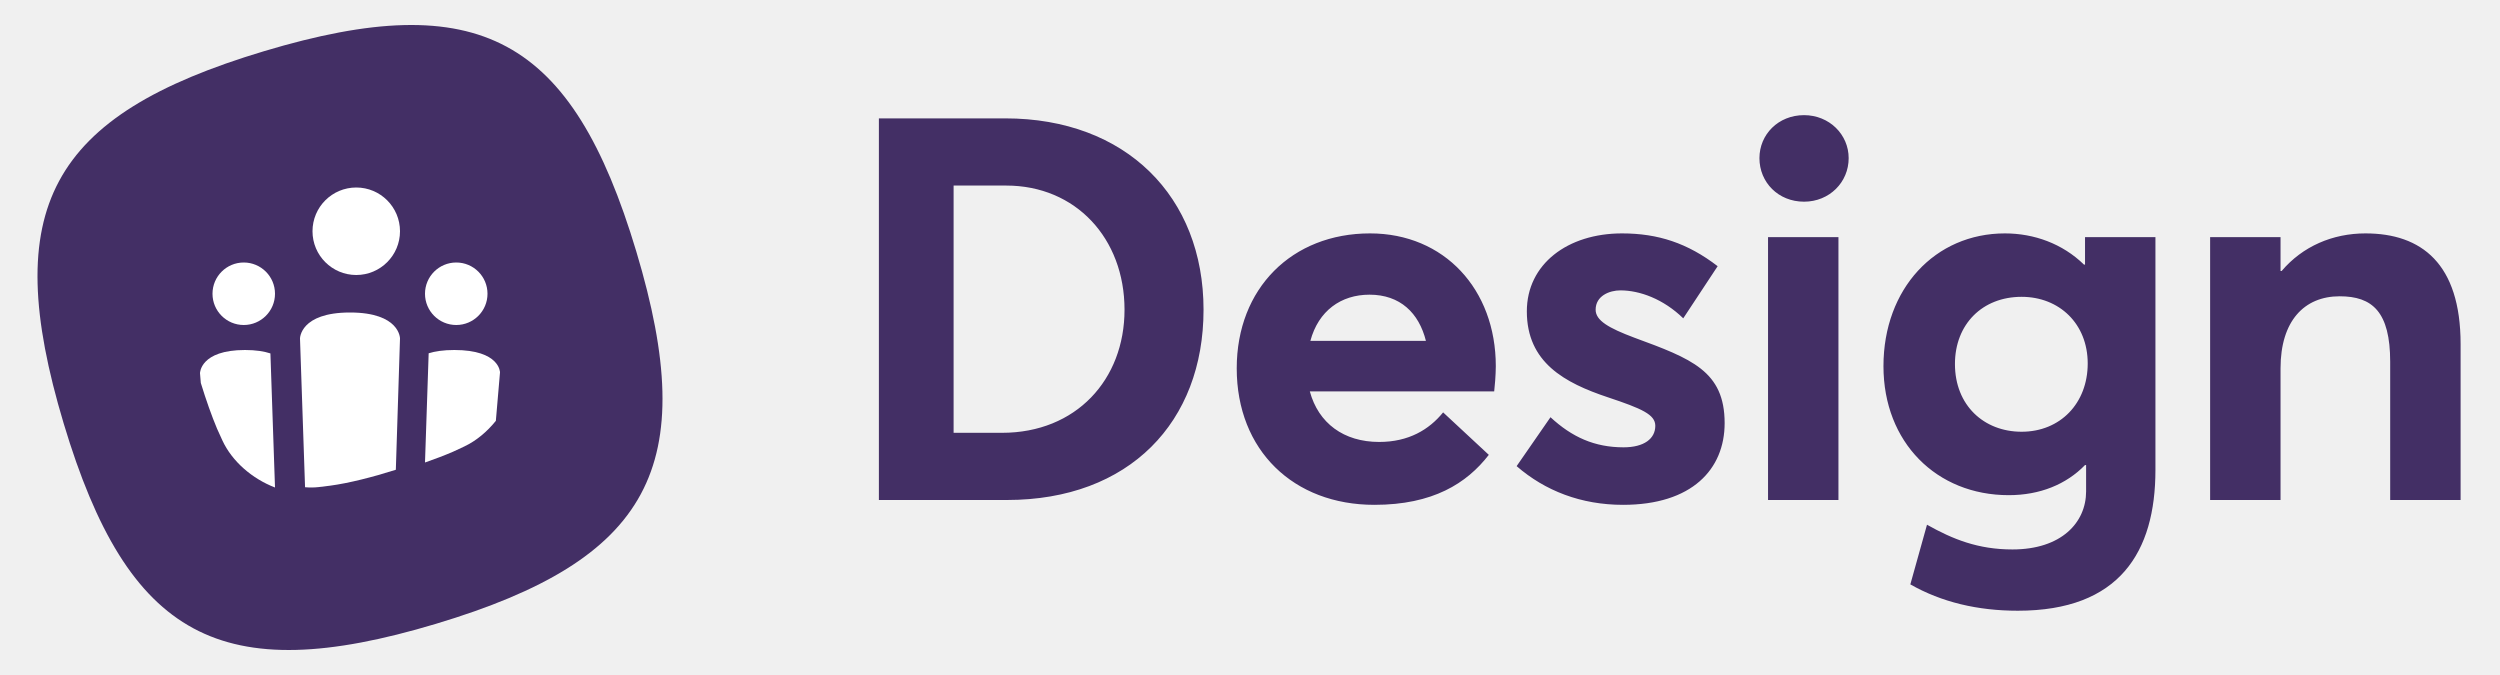
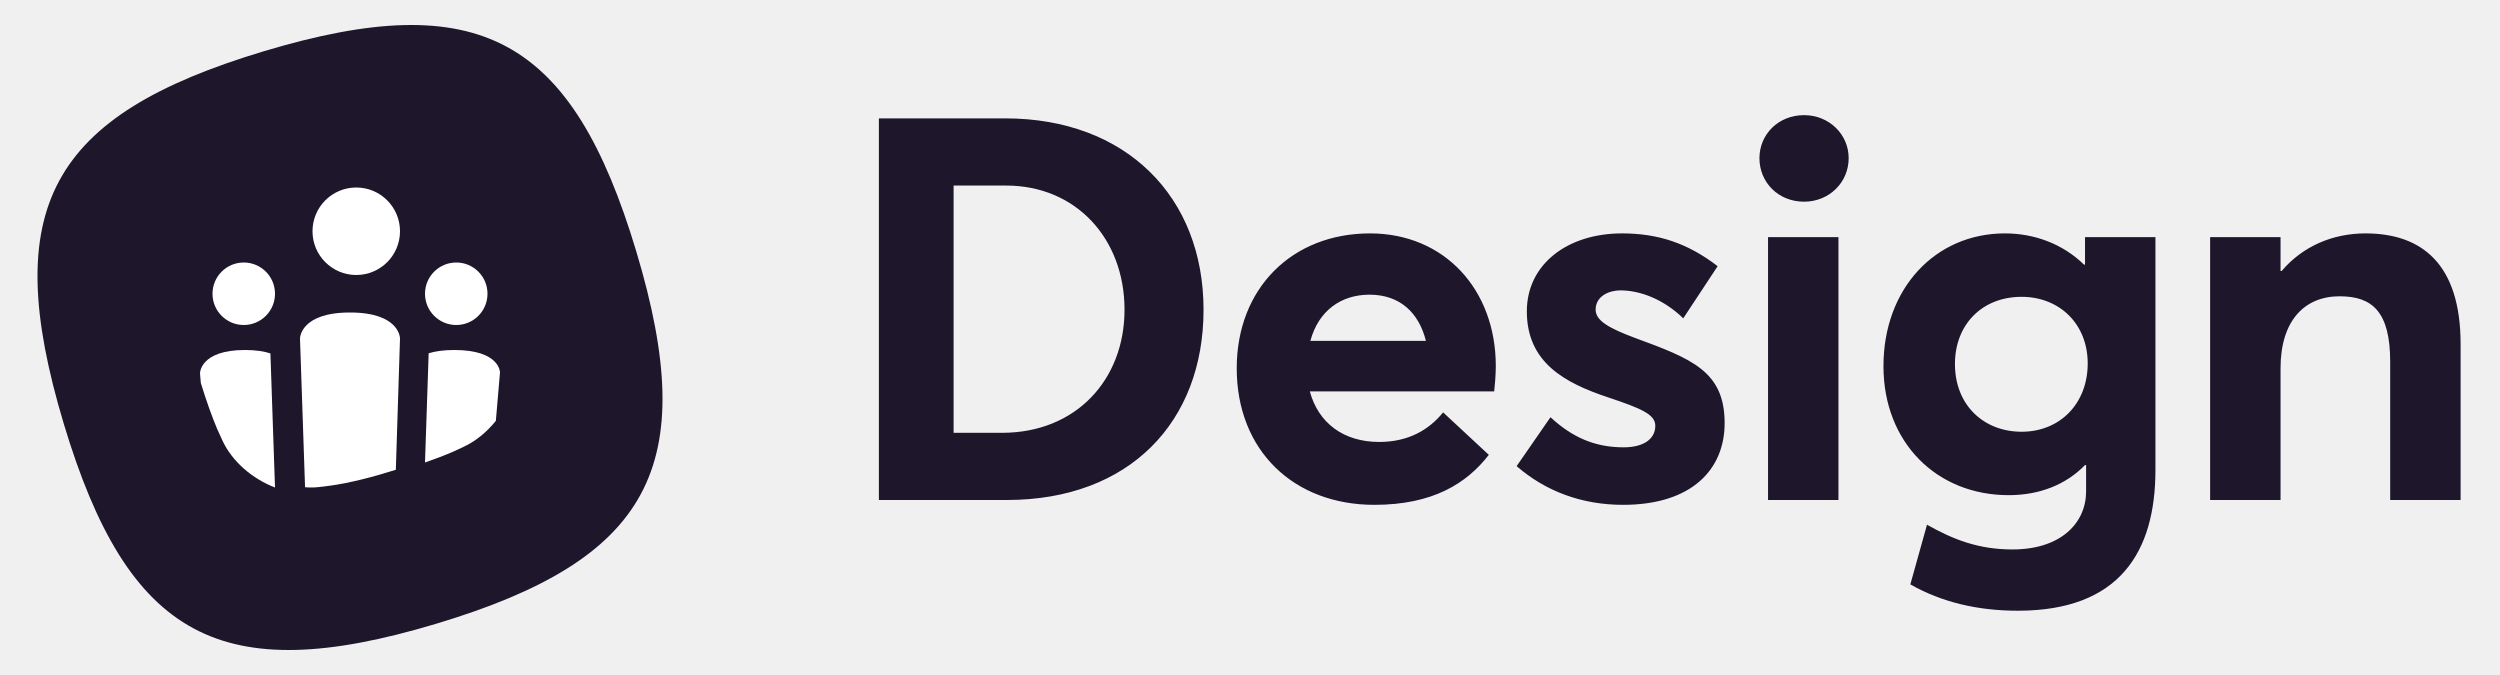
<svg xmlns="http://www.w3.org/2000/svg" width="200px" height="54px" viewBox="0 0 200 54" version="1.1">
  <g id="V3" stroke="none" stroke-width="1" fill="none" fill-rule="evenodd">
    <g id="Logo-Design-System" transform="translate(-16, -41)">
-       <g id="Group" transform="translate(19, 39)" fill="#432F65">
-         <path d="M18.128,6.093 C0.947,11.247 -3.062,18.692 2.093,35.872 C7.247,53.053 14.692,57.062 31.872,51.907 C49.053,46.753 53.062,39.308 47.907,22.128 C42.753,4.947 35.308,0.938 18.128,6.093 Z" id="Rectangle-16-Copy-8" />
-         <path d="M67.311,42 L67.311,11.47 L77.416,11.47 C87.091,11.47 93.283,17.748 93.283,26.778 C93.283,35.765 87.349,42 77.545,42 L67.311,42 Z M73.288,36.625 L77.158,36.625 C83.092,36.625 86.962,32.368 86.962,26.778 C86.962,21.059 83.049,16.845 77.502,16.845 L73.288,16.845 L73.288,36.625 Z M116.664,31.293 C116.664,31.981 116.578,32.97 116.535,33.314 L101.786,33.314 C102.474,35.851 104.495,37.356 107.333,37.356 C109.698,37.356 111.332,36.367 112.45,34.991 L116.105,38.388 C114.342,40.667 111.633,42.387 106.946,42.387 C100.496,42.387 95.938,38.044 95.938,31.465 C95.938,25.058 100.367,20.672 106.602,20.672 C112.536,20.672 116.664,25.144 116.664,31.293 Z M106.559,25.574 C104.28,25.574 102.474,26.864 101.829,29.272 L111.074,29.272 C110.515,27.036 109.01,25.574 106.559,25.574 Z M126.844,42.387 C123.49,42.387 120.609,41.269 118.33,39.291 L121.039,35.378 C122.759,36.969 124.565,37.786 126.887,37.786 C128.521,37.786 129.424,37.098 129.424,36.066 C129.424,35.163 128.349,34.69 125.64,33.787 C122.157,32.626 119.147,30.992 119.147,26.907 C119.147,23.123 122.415,20.672 126.758,20.672 C129.639,20.672 132.004,21.446 134.412,23.295 L131.66,27.466 C130.069,25.918 128.177,25.23 126.629,25.23 C125.769,25.23 124.651,25.66 124.651,26.778 C124.651,27.638 125.683,28.24 127.747,29.014 C132.305,30.691 134.971,31.68 134.971,35.851 C134.971,39.549 132.348,42.387 126.844,42.387 Z M141.324,18.135 C139.26,18.135 137.755,16.587 137.755,14.652 C137.755,12.76 139.26,11.212 141.324,11.212 C143.345,11.212 144.893,12.76 144.893,14.652 C144.893,16.587 143.345,18.135 141.324,18.135 Z M138.443,42 L138.443,20.973 L144.076,20.973 L144.076,42 L138.443,42 Z M158.427,50.858 C155.202,50.858 152.321,50.17 149.827,48.751 L151.16,43.978 C153.224,45.139 155.245,45.956 157.997,45.956 C161.91,45.956 163.888,43.806 163.888,41.312 L163.888,39.205 L163.802,39.205 C162.297,40.753 160.19,41.613 157.696,41.613 C151.934,41.613 147.677,37.399 147.677,31.293 C147.677,25.101 151.805,20.672 157.395,20.672 C159.717,20.672 161.996,21.489 163.716,23.166 L163.802,23.166 L163.802,20.973 L169.435,20.973 L169.435,39.592 C169.435,46.171 166.554,50.858 158.427,50.858 Z M158.728,36.539 C161.824,36.539 164.017,34.26 164.017,31.078 C164.017,27.896 161.738,25.746 158.728,25.746 C155.589,25.746 153.396,27.939 153.396,31.121 C153.396,34.432 155.718,36.539 158.728,36.539 Z M173.81,42 L173.81,20.973 L179.443,20.973 L179.443,23.682 L179.529,23.682 C181.206,21.704 183.614,20.672 186.237,20.672 C190.709,20.672 193.848,23.08 193.848,29.53 L193.848,42 L188.215,42 L188.215,30.949 C188.215,26.95 186.796,25.703 184.173,25.703 C181.335,25.703 179.443,27.681 179.443,31.465 L179.443,42 L173.81,42 Z" id="Design" fill-rule="nonzero" />
+       <g id="Group" transform="translate(19, 43)" fill="#1E162B">
+         <path d="M18.128,2.093 C0.947,7.247 -3.062,14.692 2.093,31.872 C7.247,49.053 14.692,53.062 31.872,47.907 C49.053,42.753 53.062,35.308 47.907,18.128 C42.753,0.947 35.308,-3.062 18.128,2.093 Z" id="Rectangle-16-Copy-8" />
+         <path d="M67.311,38 L67.311,7.47 L77.416,7.47 C87.091,7.47 93.283,13.748 93.283,22.778 C93.283,31.765 87.349,38 77.545,38 L67.311,38 Z M73.288,32.625 L77.158,32.625 C83.092,32.625 86.962,28.368 86.962,22.778 C86.962,17.059 83.049,12.845 77.502,12.845 L73.288,12.845 L73.288,32.625 Z M116.664,27.293 C116.664,27.981 116.578,28.97 116.535,29.314 L101.786,29.314 C102.474,31.851 104.495,33.356 107.333,33.356 C109.698,33.356 111.332,32.367 112.45,30.991 L116.105,34.388 C114.342,36.667 111.633,38.387 106.946,38.387 C100.496,38.387 95.938,34.044 95.938,27.465 C95.938,21.058 100.367,16.672 106.602,16.672 C112.536,16.672 116.664,21.144 116.664,27.293 Z M106.559,21.574 C104.28,21.574 102.474,22.864 101.829,25.272 L111.074,25.272 C110.515,23.036 109.01,21.574 106.559,21.574 Z M126.844,38.387 C123.49,38.387 120.609,37.269 118.33,35.291 L121.039,31.378 C122.759,32.969 124.565,33.786 126.887,33.786 C128.521,33.786 129.424,33.098 129.424,32.066 C129.424,31.163 128.349,30.69 125.64,29.787 C122.157,28.626 119.147,26.992 119.147,22.907 C119.147,19.123 122.415,16.672 126.758,16.672 C129.639,16.672 132.004,17.446 134.412,19.295 L131.66,23.466 C130.069,21.918 128.177,21.23 126.629,21.23 C125.769,21.23 124.651,21.66 124.651,22.778 C124.651,23.638 125.683,24.24 127.747,25.014 C132.305,26.691 134.971,27.68 134.971,31.851 C134.971,35.549 132.348,38.387 126.844,38.387 Z M141.324,14.135 C139.26,14.135 137.755,12.587 137.755,10.652 C137.755,8.76 139.26,7.212 141.324,7.212 C143.345,7.212 144.893,8.76 144.893,10.652 C144.893,12.587 143.345,14.135 141.324,14.135 Z M138.443,38 L138.443,16.973 L144.076,16.973 L144.076,38 L138.443,38 Z M158.427,46.858 C155.202,46.858 152.321,46.17 149.827,44.751 L151.16,39.978 C153.224,41.139 155.245,41.956 157.997,41.956 C161.91,41.956 163.888,39.806 163.888,37.312 L163.888,35.205 L163.802,35.205 C162.297,36.753 160.19,37.613 157.696,37.613 C151.934,37.613 147.677,33.399 147.677,27.293 C147.677,21.101 151.805,16.672 157.395,16.672 C159.717,16.672 161.996,17.489 163.716,19.166 L163.802,19.166 L163.802,16.973 L169.435,16.973 L169.435,35.592 C169.435,42.171 166.554,46.858 158.427,46.858 Z M158.728,32.539 C161.824,32.539 164.017,30.26 164.017,27.078 C164.017,23.896 161.738,21.746 158.728,21.746 C155.589,21.746 153.396,23.939 153.396,27.121 C153.396,30.432 155.718,32.539 158.728,32.539 Z M173.81,38 L173.81,16.973 L179.443,16.973 L179.443,19.682 L179.529,19.682 C181.206,17.704 183.614,16.672 186.237,16.672 C190.709,16.672 193.848,19.08 193.848,25.53 L193.848,38 L188.215,38 L188.215,26.949 C188.215,22.95 186.796,21.703 184.173,21.703 C181.335,21.703 179.443,23.681 179.443,27.465 L179.443,38 L173.81,38 Z" id="Design" fill-rule="nonzero" />
      </g>
      <path d="M32.065,71.637 L32,70.855 C32,70.855 32,69 35.601,69 C36.472,69 37.132,69.109 37.633,69.273 L38,80 C36.196,79.308 34.572,77.927 33.79,76.233 L33.364,75.296 C32.936,74.278 32.482,72.996 32.065,71.637 L32.065,71.637 Z" id="Path-Copy" fill="#FFFFFF" />
      <path d="M55.668,74.667 L56,70.791 C56,70.791 56,69 52.348,69 C51.468,69 50.8,69.104 50.293,69.262 L50.293,69.262 L50,78 C50.826,77.713 51.593,77.419 52.247,77.136 L53.162,76.709 C54.103,76.262 54.963,75.541 55.668,74.667 L55.668,74.667 Z" id="Path-Copy-2" fill="#FFFFFF" />
      <path d="M47.667,78.58 L48,68.076 C48,68.076 48,66 44,66 C40,66 40,68.076 40,68.076 L40.404,79.978 C40.77,80.01 41.135,80.007 41.491,79.967 L42.417,79.853 C43.895,79.656 45.826,79.167 47.667,78.58 L47.667,78.58 Z" id="Path-Copy-3" fill="#FFFFFF" />
      <path d="M35.5,67 C36.881,67 38,65.881 38,64.5 C38,63.119 36.881,62 35.5,62 C34.119,62 33,63.119 33,64.5 C33,65.881 34.119,67 35.5,67 L35.5,67 Z" id="Path-Copy-4" fill="#FFFFFF" />
      <path d="M52.5,67 C53.881,67 55,65.881 55,64.5 C55,63.119 53.881,62 52.5,62 C51.119,62 50,63.119 50,64.5 C50,65.881 51.119,67 52.5,67 L52.5,67 Z" id="Path-Copy-5" fill="#FFFFFF" />
      <path d="M44.5,63 C46.433,63 48,61.433 48,59.5 C48,57.567 46.433,56 44.5,56 C42.567,56 41,57.567 41,59.5 C41,61.433 42.567,63 44.5,63 L44.5,63 Z" id="Path-Copy-6" fill="#FFFFFF" />
    </g>
  </g>
</svg>
